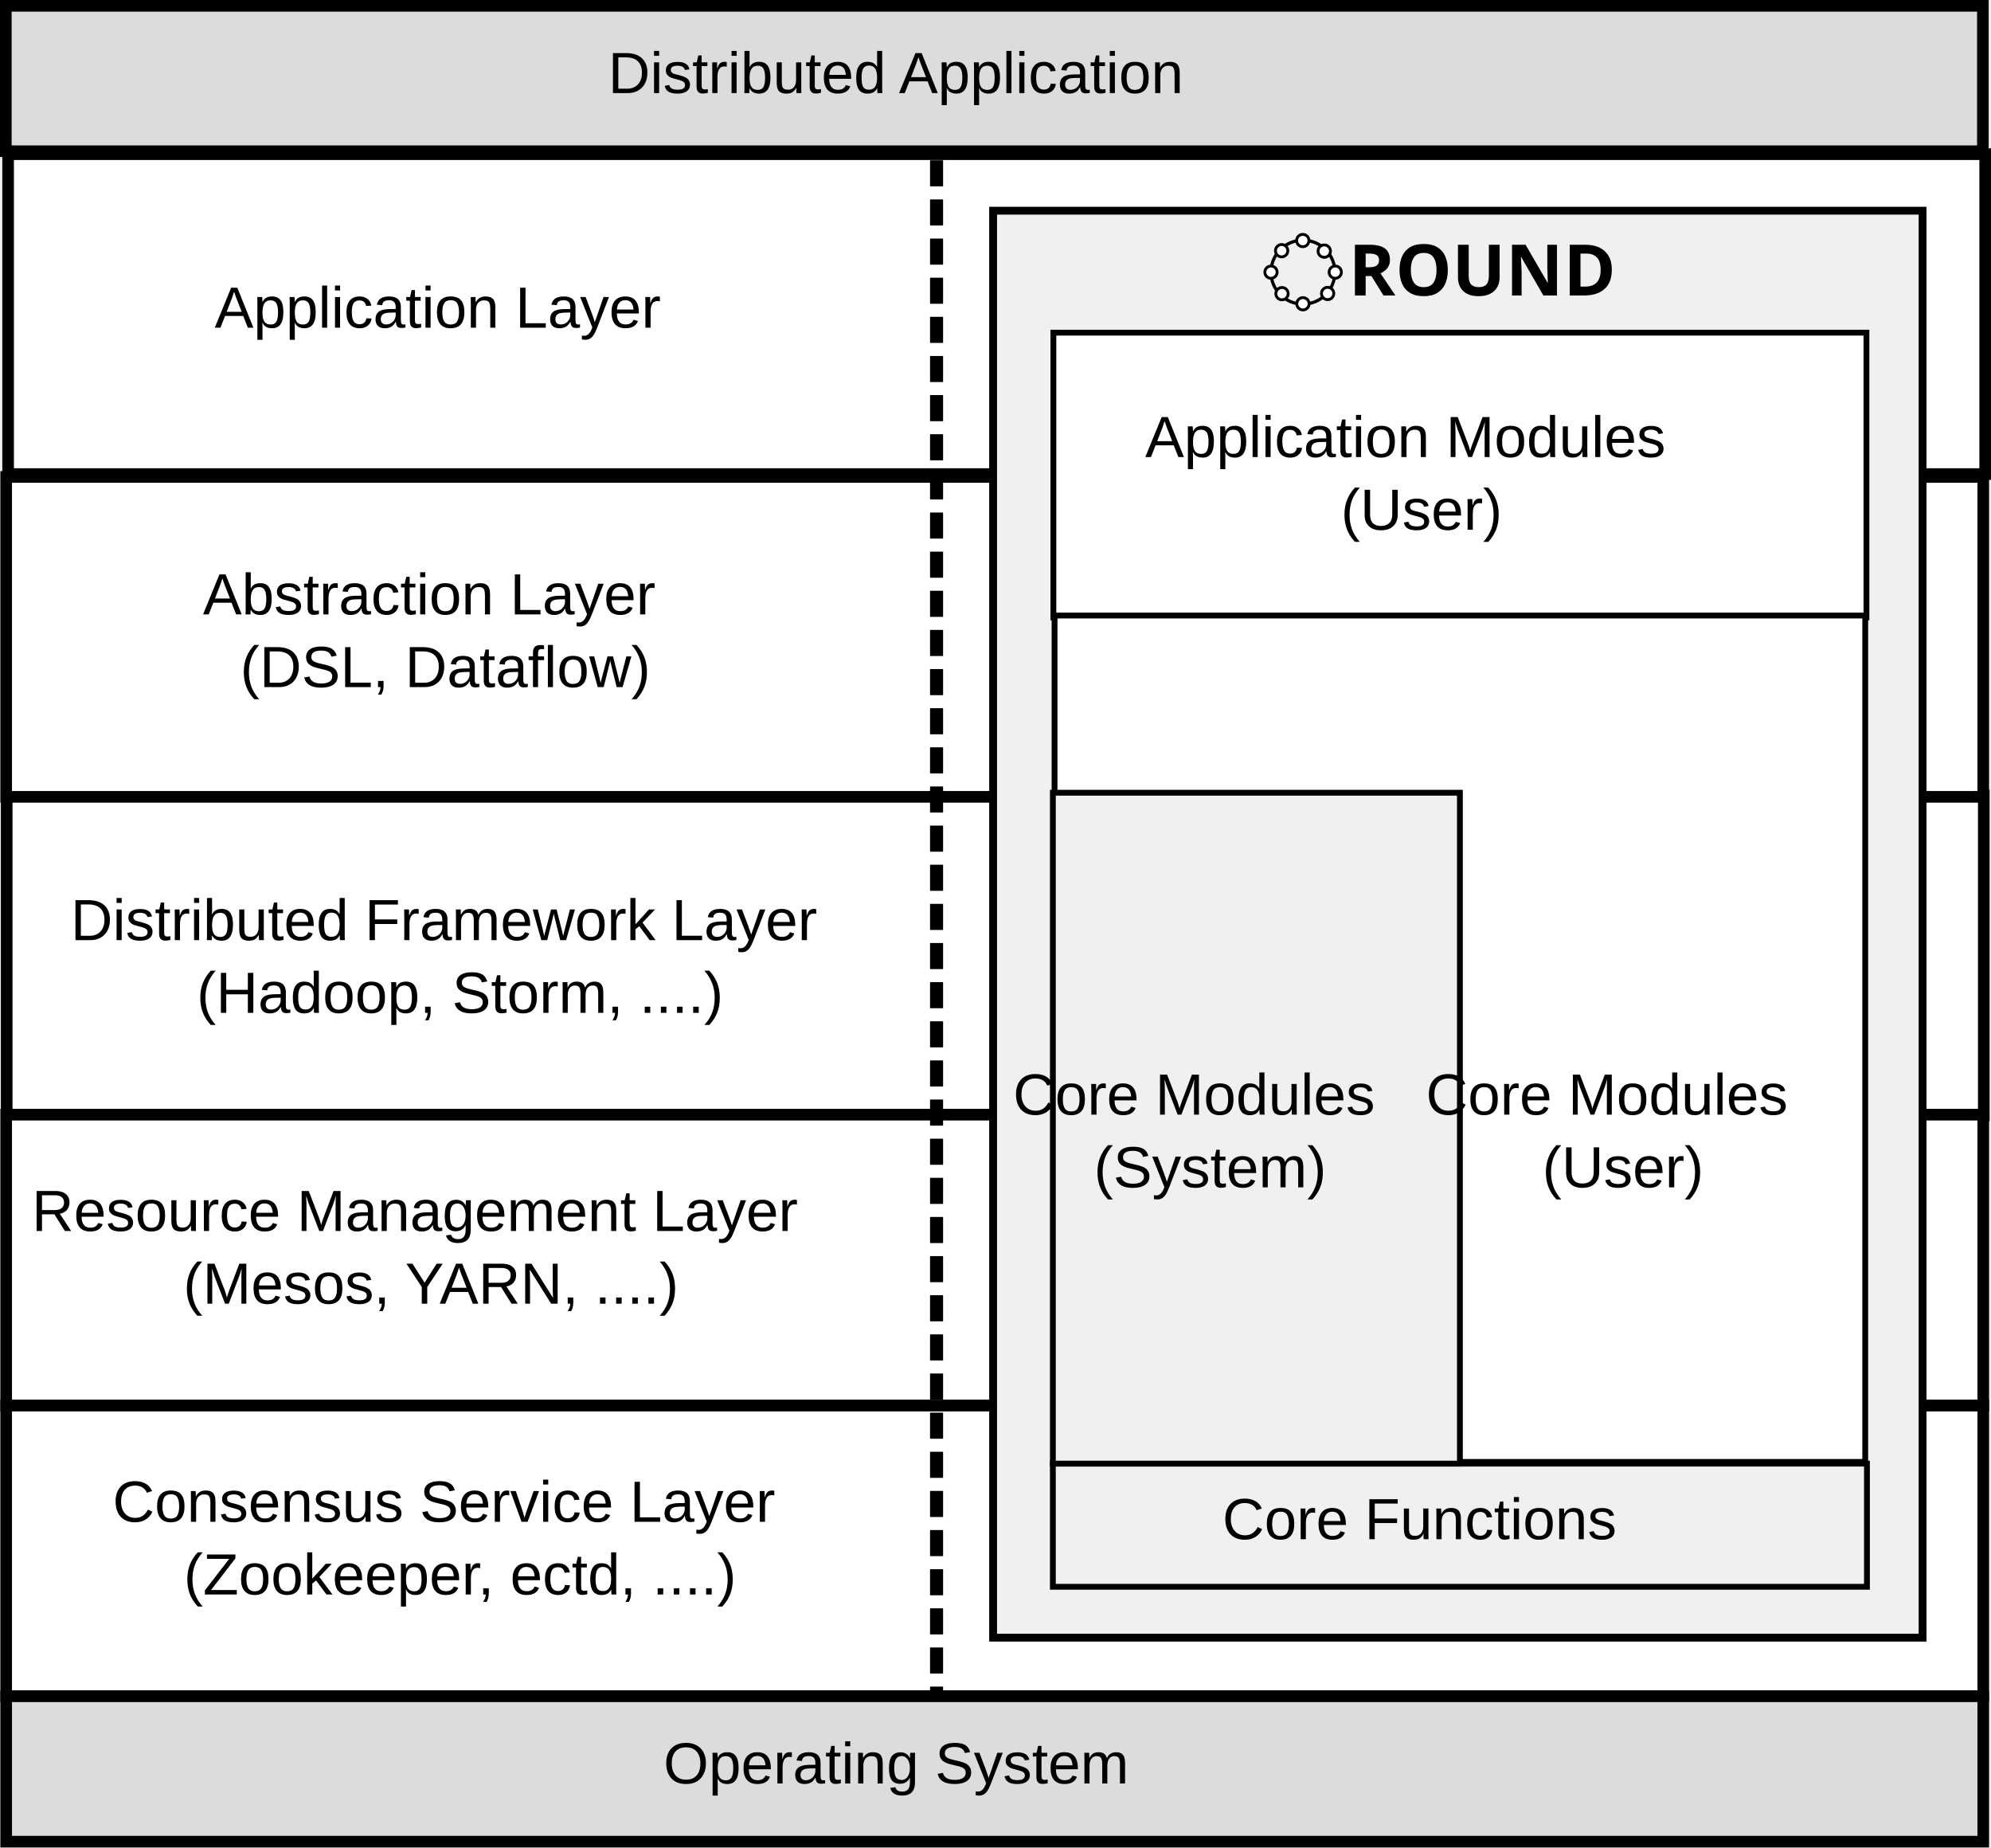
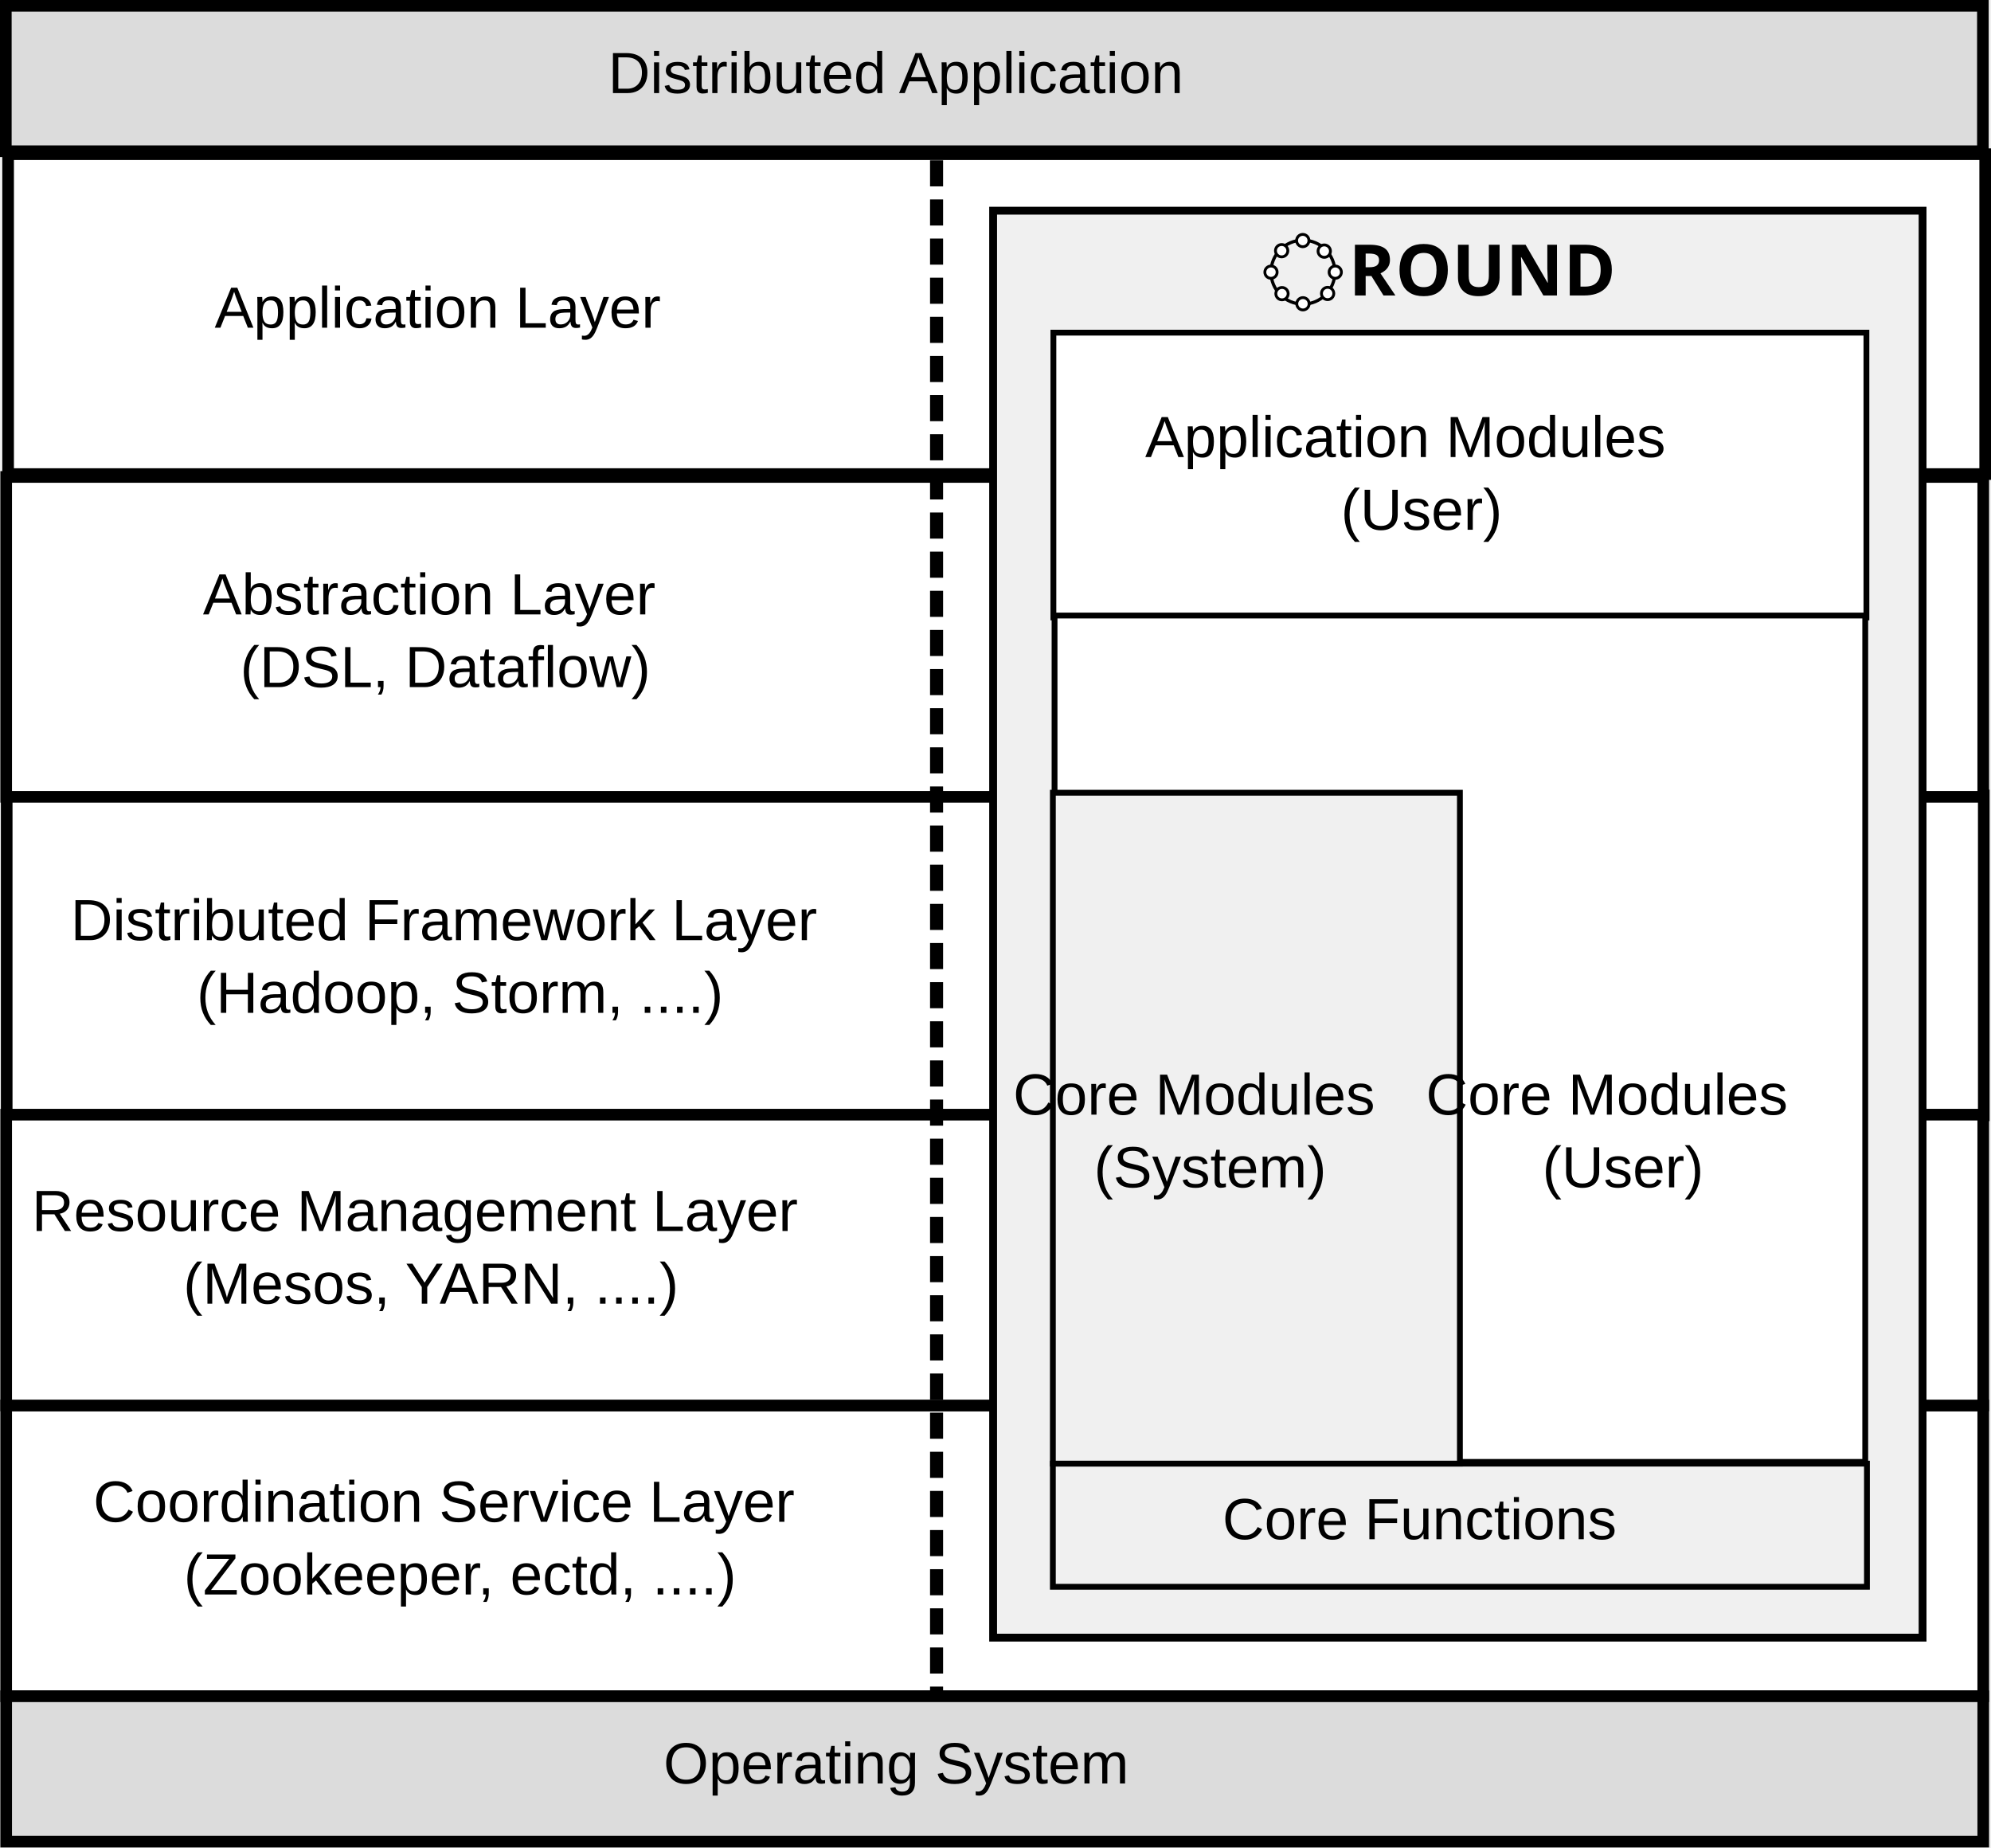
<svg xmlns="http://www.w3.org/2000/svg" xmlns:ns1="http://www.openswatchbook.org/uri/2009/osb" xmlns:xlink="http://www.w3.org/1999/xlink" width="342.395" height="317.653" id="svg2" version="1.1">
  <defs id="defs4">
    <marker orient="auto" refY="0" refX="0" id="TriangleOutS" style="overflow:visible">
      <path id="path4045" d="m 5.77,0 -8.65,5 0,-10 8.65,5 z" style="fill-rule:evenodd;stroke:#000000;stroke-width:1pt" transform="scale(0.2,0.2)" />
    </marker>
    <marker orient="auto" refY="0" refX="0" id="Arrow1Mend" style="overflow:visible">
      <path id="path3906" d="M 0,0 5,-5 -12.5,0 5,5 0,0 Z" style="fill-rule:evenodd;stroke:#000000;stroke-width:1pt" transform="matrix(-0.4,0,0,-0.4,-4,0)" />
    </marker>
    <marker orient="auto" refY="0" refX="0" id="Arrow1Lend" style="overflow:visible">
      <path id="path3900" d="M 0,0 5,-5 -12.5,0 5,5 0,0 Z" style="fill-rule:evenodd;stroke:#000000;stroke-width:1pt" transform="matrix(-0.8,0,0,-0.8,-10,0)" />
    </marker>
    <marker orient="auto" refY="0" refX="0" id="Arrow2Lend" style="overflow:visible">
      <path id="path3918" style="fill-rule:evenodd;stroke-width:0.625;stroke-linejoin:round" d="M 8.719,4.034 -2.207,0.016 8.719,-4.002 c -1.745,2.372 -1.735,5.617 -6e-7,8.035 z" transform="matrix(-1.1,0,0,-1.1,-1.1,0)" />
    </marker>
    <marker orient="auto" refY="0" refX="0" id="Arrow1Send" style="overflow:visible">
      <path id="path3912" d="M 0,0 5,-5 -12.5,0 5,5 0,0 Z" style="fill-rule:evenodd;stroke:#000000;stroke-width:1pt" transform="matrix(-0.2,0,0,-0.2,-1.2,0)" />
    </marker>
    <linearGradient id="linearGradient5205" ns1:paint="solid">
      <stop style="stop-color:#370000;stop-opacity:1;" offset="0" id="stop5207" />
    </linearGradient>
    <linearGradient id="linearGradient907" xlink:href="#linearGradient900" />
    <linearGradient id="linearGradient906" xlink:href="#linearGradient900" />
    <linearGradient id="linearGradient905" xlink:href="#linearGradient900" />
    <linearGradient id="linearGradient904" xlink:href="#linearGradient900" />
    <linearGradient id="linearGradient903" xlink:href="#linearGradient900" />
    <linearGradient id="linearGradient900">
      <stop offset="0" id="stop901" style="stop-color: #000000;stop-opacity: 1.0;" />
      <stop offset="1" id="stop902" style="stop-color:#ffffff;stop-opacity:1;" />
    </linearGradient>
    <linearGradient id="linearGradient775" xlink:href="#linearGradient772" />
    <linearGradient id="linearGradient772">
      <stop offset="0" id="stop773" style="stop-color: #000000;stop-opacity: 1.0;" />
      <stop offset="1" id="stop774" style="stop-color:#ffffff;stop-opacity:1;" />
    </linearGradient>
    <linearGradient id="linearGradient907-9" xlink:href="#linearGradient900-2" />
    <linearGradient id="linearGradient906-7" xlink:href="#linearGradient900-2" />
    <linearGradient id="linearGradient905-2" xlink:href="#linearGradient900-2" />
    <linearGradient id="linearGradient904-9" xlink:href="#linearGradient900-2" />
    <linearGradient id="linearGradient903-7" xlink:href="#linearGradient900-2" />
    <linearGradient id="linearGradient900-2">
      <stop offset="0" id="stop901-5" style="stop-color: #000000;stop-opacity: 1.0;" />
      <stop offset="1" id="stop902-5" style="stop-color:#ffffff;stop-opacity:1;" />
    </linearGradient>
    <linearGradient id="linearGradient900-1">
      <stop style="stop-color: #000000;stop-opacity: 1.0;" id="stop901-8" offset="0" />
      <stop style="stop-color:#ffffff;stop-opacity:1;" id="stop902-55" offset="1" />
    </linearGradient>
    <linearGradient xlink:href="#linearGradient900-1" id="linearGradient903-8" />
    <linearGradient xlink:href="#linearGradient900-1" id="linearGradient904-7" />
    <linearGradient xlink:href="#linearGradient900-1" id="linearGradient905-7" />
    <linearGradient xlink:href="#linearGradient900-1" id="linearGradient906-0" />
    <linearGradient xlink:href="#linearGradient900-1" id="linearGradient907-1" />
    <linearGradient ns1:paint="solid" id="linearGradient5205-7">
      <stop id="stop5207-1" offset="0" style="stop-color:#370000;stop-opacity:1;" />
    </linearGradient>
    <marker style="overflow:visible" id="Arrow1Send-8" refX="0" refY="0" orient="auto">
      <path transform="matrix(-0.2,0,0,-0.2,-1.2,0)" style="fill-rule:evenodd;stroke:#000000;stroke-width:1pt" d="M 0,0 5,-5 -12.5,0 5,5 0,0 Z" id="path3912-3" />
    </marker>
    <marker style="overflow:visible" id="Arrow2Lend-6" refX="0" refY="0" orient="auto">
      <path transform="matrix(-1.1,0,0,-1.1,-1.1,0)" d="M 8.719,4.034 -2.207,0.016 8.719,-4.002 c -1.745,2.372 -1.735,5.617 -6e-7,8.035 z" style="fill-rule:evenodd;stroke-width:0.625;stroke-linejoin:round" id="path3918-3" />
    </marker>
    <marker style="overflow:visible" id="Arrow1Lend-2" refX="0" refY="0" orient="auto">
      <path transform="matrix(-0.8,0,0,-0.8,-10,0)" style="fill-rule:evenodd;stroke:#000000;stroke-width:1pt" d="M 0,0 5,-5 -12.5,0 5,5 0,0 Z" id="path3900-7" />
    </marker>
    <marker style="overflow:visible" id="Arrow1Mend-9" refX="0" refY="0" orient="auto">
      <path transform="matrix(-0.4,0,0,-0.4,-4,0)" style="fill-rule:evenodd;stroke:#000000;stroke-width:1pt" d="M 0,0 5,-5 -12.5,0 5,5 0,0 Z" id="path3906-0" />
    </marker>
    <marker style="overflow:visible" id="TriangleOutS-3" refX="0" refY="0" orient="auto">
      <path transform="scale(0.2,0.2)" style="fill-rule:evenodd;stroke:#000000;stroke-width:1pt" d="m 5.77,0 -8.65,5 0,-10 8.65,5 z" id="path4045-3" />
    </marker>
  </defs>
  <g id="layer2" transform="translate(52.06241,177.6535)">
    <rect y="-40.884" x="-50.911" height="55" width="340" id="rect4038-3" style="fill:#ffffff;fill-opacity:1;stroke:#000000;stroke-width:2;stroke-miterlimit:2.154;stroke-dasharray:none;stroke-opacity:1" />
    <rect style="fill:#ffffff;fill-opacity:1;stroke:#000000;stroke-width:2;stroke-miterlimit:2.154;stroke-dasharray:none;stroke-opacity:1" id="rect3086" width="340" height="55" x="-51" y="-95.646" />
    <rect style="fill:#ffffff;fill-opacity:1;stroke:#000000;stroke-width:2;stroke-miterlimit:2.154;stroke-dasharray:none;stroke-opacity:1" id="rect3073" width="340" height="50" x="-51" y="64" />
    <rect y="14" x="-51" height="50" width="340" id="rect3141" style="fill:#ffffff;fill-opacity:1;stroke:#000000;stroke-width:2;stroke-miterlimit:2.154;stroke-dasharray:none;stroke-opacity:1" />
    <rect y="-151.142" x="-50.667" height="55" width="340" id="rect4038" style="fill:#ffffff;fill-opacity:1;stroke:#000000;stroke-width:2;stroke-miterlimit:2.154;stroke-dasharray:none;stroke-opacity:1" />
    <rect y="-141.427" x="118.727" height="245.347" width="159.839" id="rect3175" style="fill:#f0f0f0;fill-opacity:1;stroke:#000000;stroke-width:1.347;stroke-miterlimit:2.154;stroke-dasharray:none;stroke-dashoffset:0;stroke-opacity:1" />
    <rect style="fill:#dcdcdc;fill-opacity:1;stroke:#000000;stroke-width:2;stroke-miterlimit:2.154;stroke-dasharray:none;stroke-opacity:1" id="rect4089" width="340" height="25" x="-51" y="114" />
    <rect style="fill:#f0f0f0;fill-opacity:1;stroke:#000000;stroke-width:1;stroke-miterlimit:2.154;stroke-dasharray:none;stroke-opacity:1" id="rect3161" width="140" height="21.176" x="129" y="74" />
    <rect style="fill:#ffffff;fill-opacity:1;stroke:#000000;stroke-width:1;stroke-miterlimit:2.154;stroke-dasharray:none;stroke-opacity:1" id="rect3177" width="139.818" height="48.96" x="129.091" y="-120.457" />
    <rect style="fill:#ffffff;fill-opacity:1;stroke:#000000;stroke-width:1;stroke-miterlimit:2.154;stroke-dasharray:none;stroke-opacity:1" id="rect3047" width="139.416" height="145.525" x="129.29" y="-71.819" />
    <path style="fill:none;stroke:#000000;stroke-width:2.243;stroke-linecap:butt;stroke-linejoin:miter;stroke-miterlimit:2.154;stroke-dasharray:4.486, 2.243;stroke-dashoffset:0;stroke-opacity:1" d="m 109,-150.094 0,264.094" id="path3871" />
    <rect y="-176.653" x="-51.062" height="25" width="340" id="rect3873" style="fill:#dcdcdc;fill-opacity:1;stroke:#000000;stroke-width:2;stroke-miterlimit:2.154;stroke-dasharray:none;stroke-opacity:1" />
    <rect y="-41.353" x="129.001" height="115.352" width="69.998" id="rect3167" style="fill:#f0f0f0;fill-opacity:1;stroke:#000000;stroke-width:1;stroke-miterlimit:2.154;stroke-dasharray:none;stroke-opacity:1" />
  </g>
  <g id="layer1" transform="translate(-133.9376,-20.70868)" style="display:inline">
    <text id="text4091" y="327.362" x="295" style="font-style:normal;font-variant:normal;font-weight:normal;font-stretch:normal;font-size:10px;line-height:125%;font-family:Arial;-inkscape-font-specification:Arial;text-align:center;letter-spacing:0px;word-spacing:0px;writing-mode:lr-tb;text-anchor:middle;fill:#000000;fill-opacity:1;stroke:none" xml:space="preserve">
      <tspan id="tspan3203" x="295" y="327.362">Operating System</tspan>
    </text>
    <text xml:space="preserve" style="font-style:normal;font-variant:normal;font-weight:normal;font-stretch:normal;font-size:10px;line-height:125%;font-family:Arial;-inkscape-font-specification:Arial;text-align:center;letter-spacing:0px;word-spacing:0px;writing-mode:lr-tb;text-anchor:middle;fill:#000000;fill-opacity:1;stroke:none" x="220" y="282.362" id="text3075">
-       <tspan id="tspan3901" x="220" y="282.362">Consensus Service Layer</tspan>
+       <tspan id="tspan3901" x="220" y="282.362">Coordination Service Layer</tspan>
      <tspan id="tspan3903" x="220" y="294.862">(Zookeeper, ectd, ....)</tspan>
    </text>
    <text id="text3143" y="182.362" x="220" style="font-style:normal;font-variant:normal;font-weight:normal;font-stretch:normal;font-size:10px;line-height:125%;font-family:Arial;-inkscape-font-specification:Arial;text-align:center;letter-spacing:0px;word-spacing:0px;writing-mode:lr-tb;text-anchor:middle;fill:#000000;fill-opacity:1;stroke:none" xml:space="preserve">
      <tspan id="tspan3897" x="220" y="182.362">Distributed Framework Layer</tspan>
      <tspan id="tspan3899" x="220" y="194.862">(Hadoop, Storm, ....)</tspan>
    </text>
    <text xml:space="preserve" style="font-style:normal;font-variant:normal;font-weight:normal;font-stretch:normal;font-size:10px;line-height:125%;font-family:Arial;-inkscape-font-specification:Arial;text-align:center;letter-spacing:0px;word-spacing:0px;writing-mode:lr-tb;text-anchor:middle;fill:#000000;fill-opacity:1;stroke:none;stroke-width:1;stroke-miterlimit:2.154;stroke-dasharray:none" x="385" y="285.362" id="text3163">
      <tspan id="tspan3165" x="385" y="285.362">Core Functions</tspan>
    </text>
    <text xml:space="preserve" style="font-style:normal;font-variant:normal;font-weight:normal;font-stretch:normal;font-size:10px;line-height:125%;font-family:Arial;-inkscape-font-specification:Arial;text-align:center;letter-spacing:0px;word-spacing:0px;writing-mode:lr-tb;text-anchor:middle;fill:#000000;fill-opacity:1;stroke:none" x="420" y="212.362" id="text3179">
      <tspan id="tspan3183" x="420" y="212.362">Core Modules</tspan>
      <tspan id="tspan3185" x="420" y="224.862">(User)</tspan>
    </text>
    <text id="text3187" y="212.362" x="349" style="font-style:normal;font-variant:normal;font-weight:normal;font-stretch:normal;font-size:10px;line-height:125%;font-family:Arial;-inkscape-font-specification:Arial;text-align:center;letter-spacing:0px;word-spacing:0px;writing-mode:lr-tb;text-anchor:middle;fill:#000000;fill-opacity:1;stroke:none" xml:space="preserve">
      <tspan id="tspan3193" x="349" y="212.362">Core Modules</tspan>
      <tspan id="tspan3195" x="349" y="224.862">(System)</tspan>
    </text>
    <text xml:space="preserve" style="font-style:normal;font-variant:normal;font-weight:normal;font-stretch:normal;font-size:10px;line-height:125%;font-family:Arial;-inkscape-font-specification:Arial;text-align:center;letter-spacing:0px;word-spacing:0px;writing-mode:lr-tb;text-anchor:middle;fill:#000000;fill-opacity:1;stroke:none" x="294.938" y="36.709" id="text3197">
      <tspan id="tspan3047" x="294.938" y="36.709">Distributed Application</tspan>
    </text>
    <text id="text3049" y="99.3" x="385.354" style="font-style:normal;font-variant:normal;font-weight:normal;font-stretch:normal;font-size:10px;line-height:125%;font-family:Arial;-inkscape-font-specification:Arial;text-align:center;letter-spacing:0px;word-spacing:0px;writing-mode:lr-tb;text-anchor:middle;fill:#000000;fill-opacity:1;stroke:none" xml:space="preserve">
      <tspan id="tspan3853" x="385.354" y="99.3">Application Modules</tspan>
      <tspan id="tspan3855" x="385.354" y="111.8">(User)</tspan>
    </text>
    <g id="g3250" transform="matrix(0.06106543,0,0,0.06106543,351.2118,60.76636)">
      <g transform="translate(-108.7189,67.98433)" id="layer1-3">
        <circle transform="matrix(0.9,0,0,0.9,-22.1,14.46218)" id="path3116" style="fill:none;stroke:#000000;stroke-width:10;stroke-miterlimit:4;stroke-dasharray:none;stroke-opacity:1" cx="269" cy="31" r="100" />
        <text id="text3013" y="107.973" x="348.397" style="font-style:normal;font-variant:normal;font-weight:900;font-stretch:normal;font-size:200px;line-height:125%;font-family:'Source Code Pro';-inkscape-font-specification:'Source Code Pro Heavy';text-align:start;letter-spacing:0px;word-spacing:0px;writing-mode:lr-tb;text-anchor:start;fill:#000000;fill-opacity:1;stroke:none" xml:space="preserve">
          <tspan y="107.973" x="348.397" id="tspan3021">ROUND</tspan>
        </text>
      </g>
      <g transform="translate(306.2907,219.3465)" id="layer2-9">
        <circle transform="matrix(0.6912442,0,0,0.6912442,-81.08593,-12.91706)" id="path4006" style="fill:#ffffff;fill-opacity:1;stroke:#000000;stroke-width:11.573;stroke-miterlimit:4;stroke-dasharray:none;stroke-opacity:1" cx="-295.01" cy="-139" r="25" />
        <circle transform="matrix(0.7680492,0,0,0.7680492,-25.27719,-23.36252)" id="path4041" style="fill:#ffffff;fill-opacity:1;stroke:#000000;stroke-width:10.416;stroke-miterlimit:4;stroke-dasharray:none;stroke-opacity:1" cx="-102.51" cy="-111.5" r="22.5" />
        <circle transform="matrix(0.6307822,0,0,0.6307822,-17.30758,-127.6678)" id="path4090" style="fill:#ffffff;fill-opacity:1;stroke:#000000;stroke-width:12.683;stroke-miterlimit:4;stroke-dasharray:none;stroke-opacity:1" cx="-282.51" cy="-111.5" r="27.5" />
        <circle transform="matrix(0.5790388,0,0,0.5790388,-82.09148,92.33353)" id="path4114" style="fill:#ffffff;fill-opacity:1;stroke:#000000;stroke-width:13.816;stroke-miterlimit:4;stroke-dasharray:none;stroke-opacity:1" cx="-195.01" cy="-194" r="30" />
        <circle transform="matrix(0.6307822,0,0,0.6307822,-72.65367,21.83221)" id="path4138" style="fill:#ffffff;fill-opacity:1;stroke:#000000;stroke-width:12.683;stroke-miterlimit:4;stroke-dasharray:none;stroke-opacity:1" cx="-287.51" cy="-111.5" r="27.5" />
        <circle transform="matrix(0.6307822,0,0,0.6307822,55.84632,21.33221)" id="path4151" style="fill:#ffffff;fill-opacity:1;stroke:#000000;stroke-width:12.683;stroke-miterlimit:4;stroke-dasharray:none;stroke-opacity:1" cx="-287.51" cy="-111.5" r="27.5" />
        <circle transform="matrix(0.5790388,0,0,0.5790388,-87.08279,-51.3078)" id="path4153" style="fill:#ffffff;fill-opacity:1;stroke:#000000;stroke-width:13.816;stroke-miterlimit:4;stroke-dasharray:none;stroke-opacity:1" cx="-290.01" cy="-204" r="30" />
        <circle transform="matrix(0.4359831,0,0,0.4359831,-19.46988,-90.20079)" id="path4155" style="fill:#ffffff;fill-opacity:1;stroke:#000000;stroke-width:18.349;stroke-miterlimit:4;stroke-dasharray:none;stroke-opacity:1" cx="-265.01" cy="-179" r="40" />
      </g>
    </g>
    <text id="text3088" y="126.352" x="217.475" style="font-style:normal;font-variant:normal;font-weight:normal;font-stretch:normal;font-size:10px;line-height:125%;font-family:Arial;-inkscape-font-specification:Arial;text-align:center;letter-spacing:0px;word-spacing:0px;writing-mode:lr-tb;text-anchor:middle;fill:#000000;fill-opacity:1;stroke:none" xml:space="preserve">
      <tspan y="126.352" x="217.475" id="tspan3090">Abstraction Layer</tspan>
      <tspan y="138.852" x="217.475" id="tspan3474">(DSL, Dataflow)</tspan>
    </text>
    <text xml:space="preserve" style="font-style:normal;font-variant:normal;font-weight:normal;font-stretch:normal;font-size:10px;line-height:125%;font-family:Arial;-inkscape-font-specification:Arial;text-align:center;letter-spacing:0px;word-spacing:0px;writing-mode:lr-tb;text-anchor:middle;fill:#000000;fill-opacity:1;stroke:none" x="215" y="232.362" id="text3092">
      <tspan id="tspan3102" x="215" y="232.362">Resource Management Layer</tspan>
      <tspan id="tspan3104" x="215" y="244.862">(Mesos, YARN, ....)</tspan>
    </text>
    <text id="text3088-8" y="77.057" x="216.163" style="font-style:normal;font-variant:normal;font-weight:normal;font-stretch:normal;font-size:10px;line-height:125%;font-family:Arial;-inkscape-font-specification:Arial;text-align:center;letter-spacing:0px;word-spacing:0px;writing-mode:lr-tb;text-anchor:middle;display:inline;fill:#000000;fill-opacity:1;stroke:none" xml:space="preserve">
      <tspan y="77.057" x="216.163" id="tspan3090-8">Application Layer</tspan>
    </text>
  </g>
</svg>
